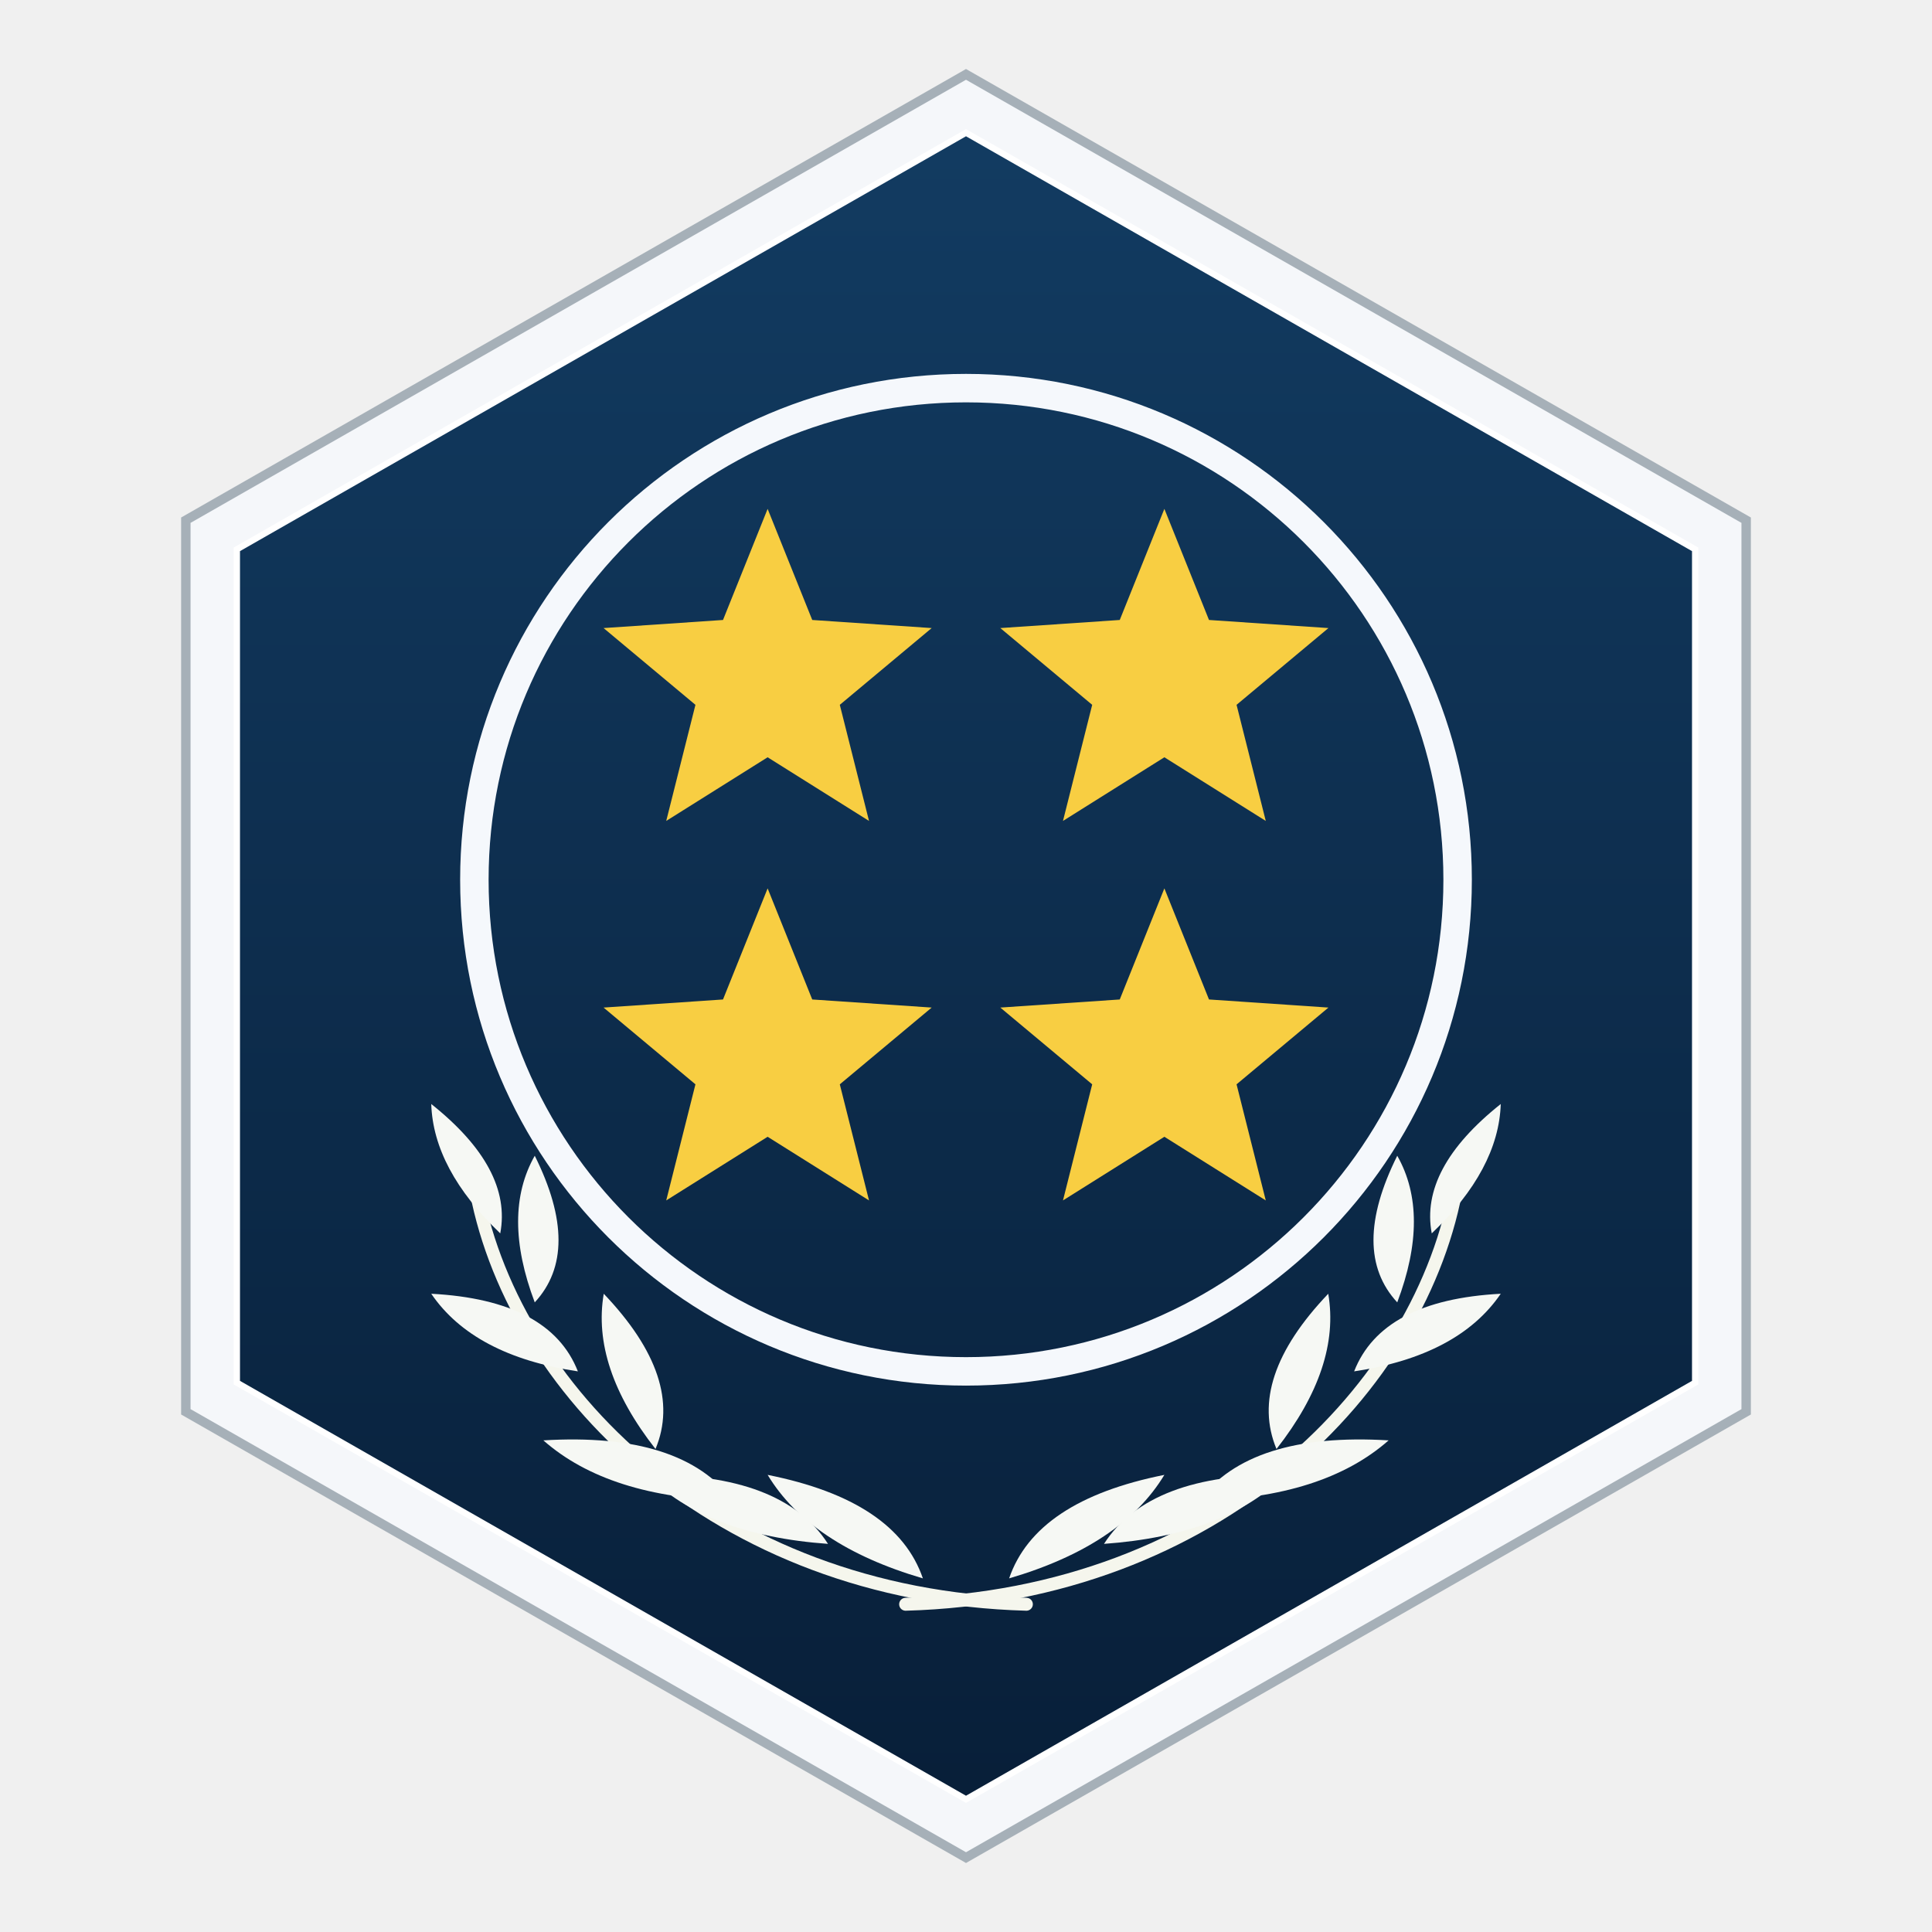
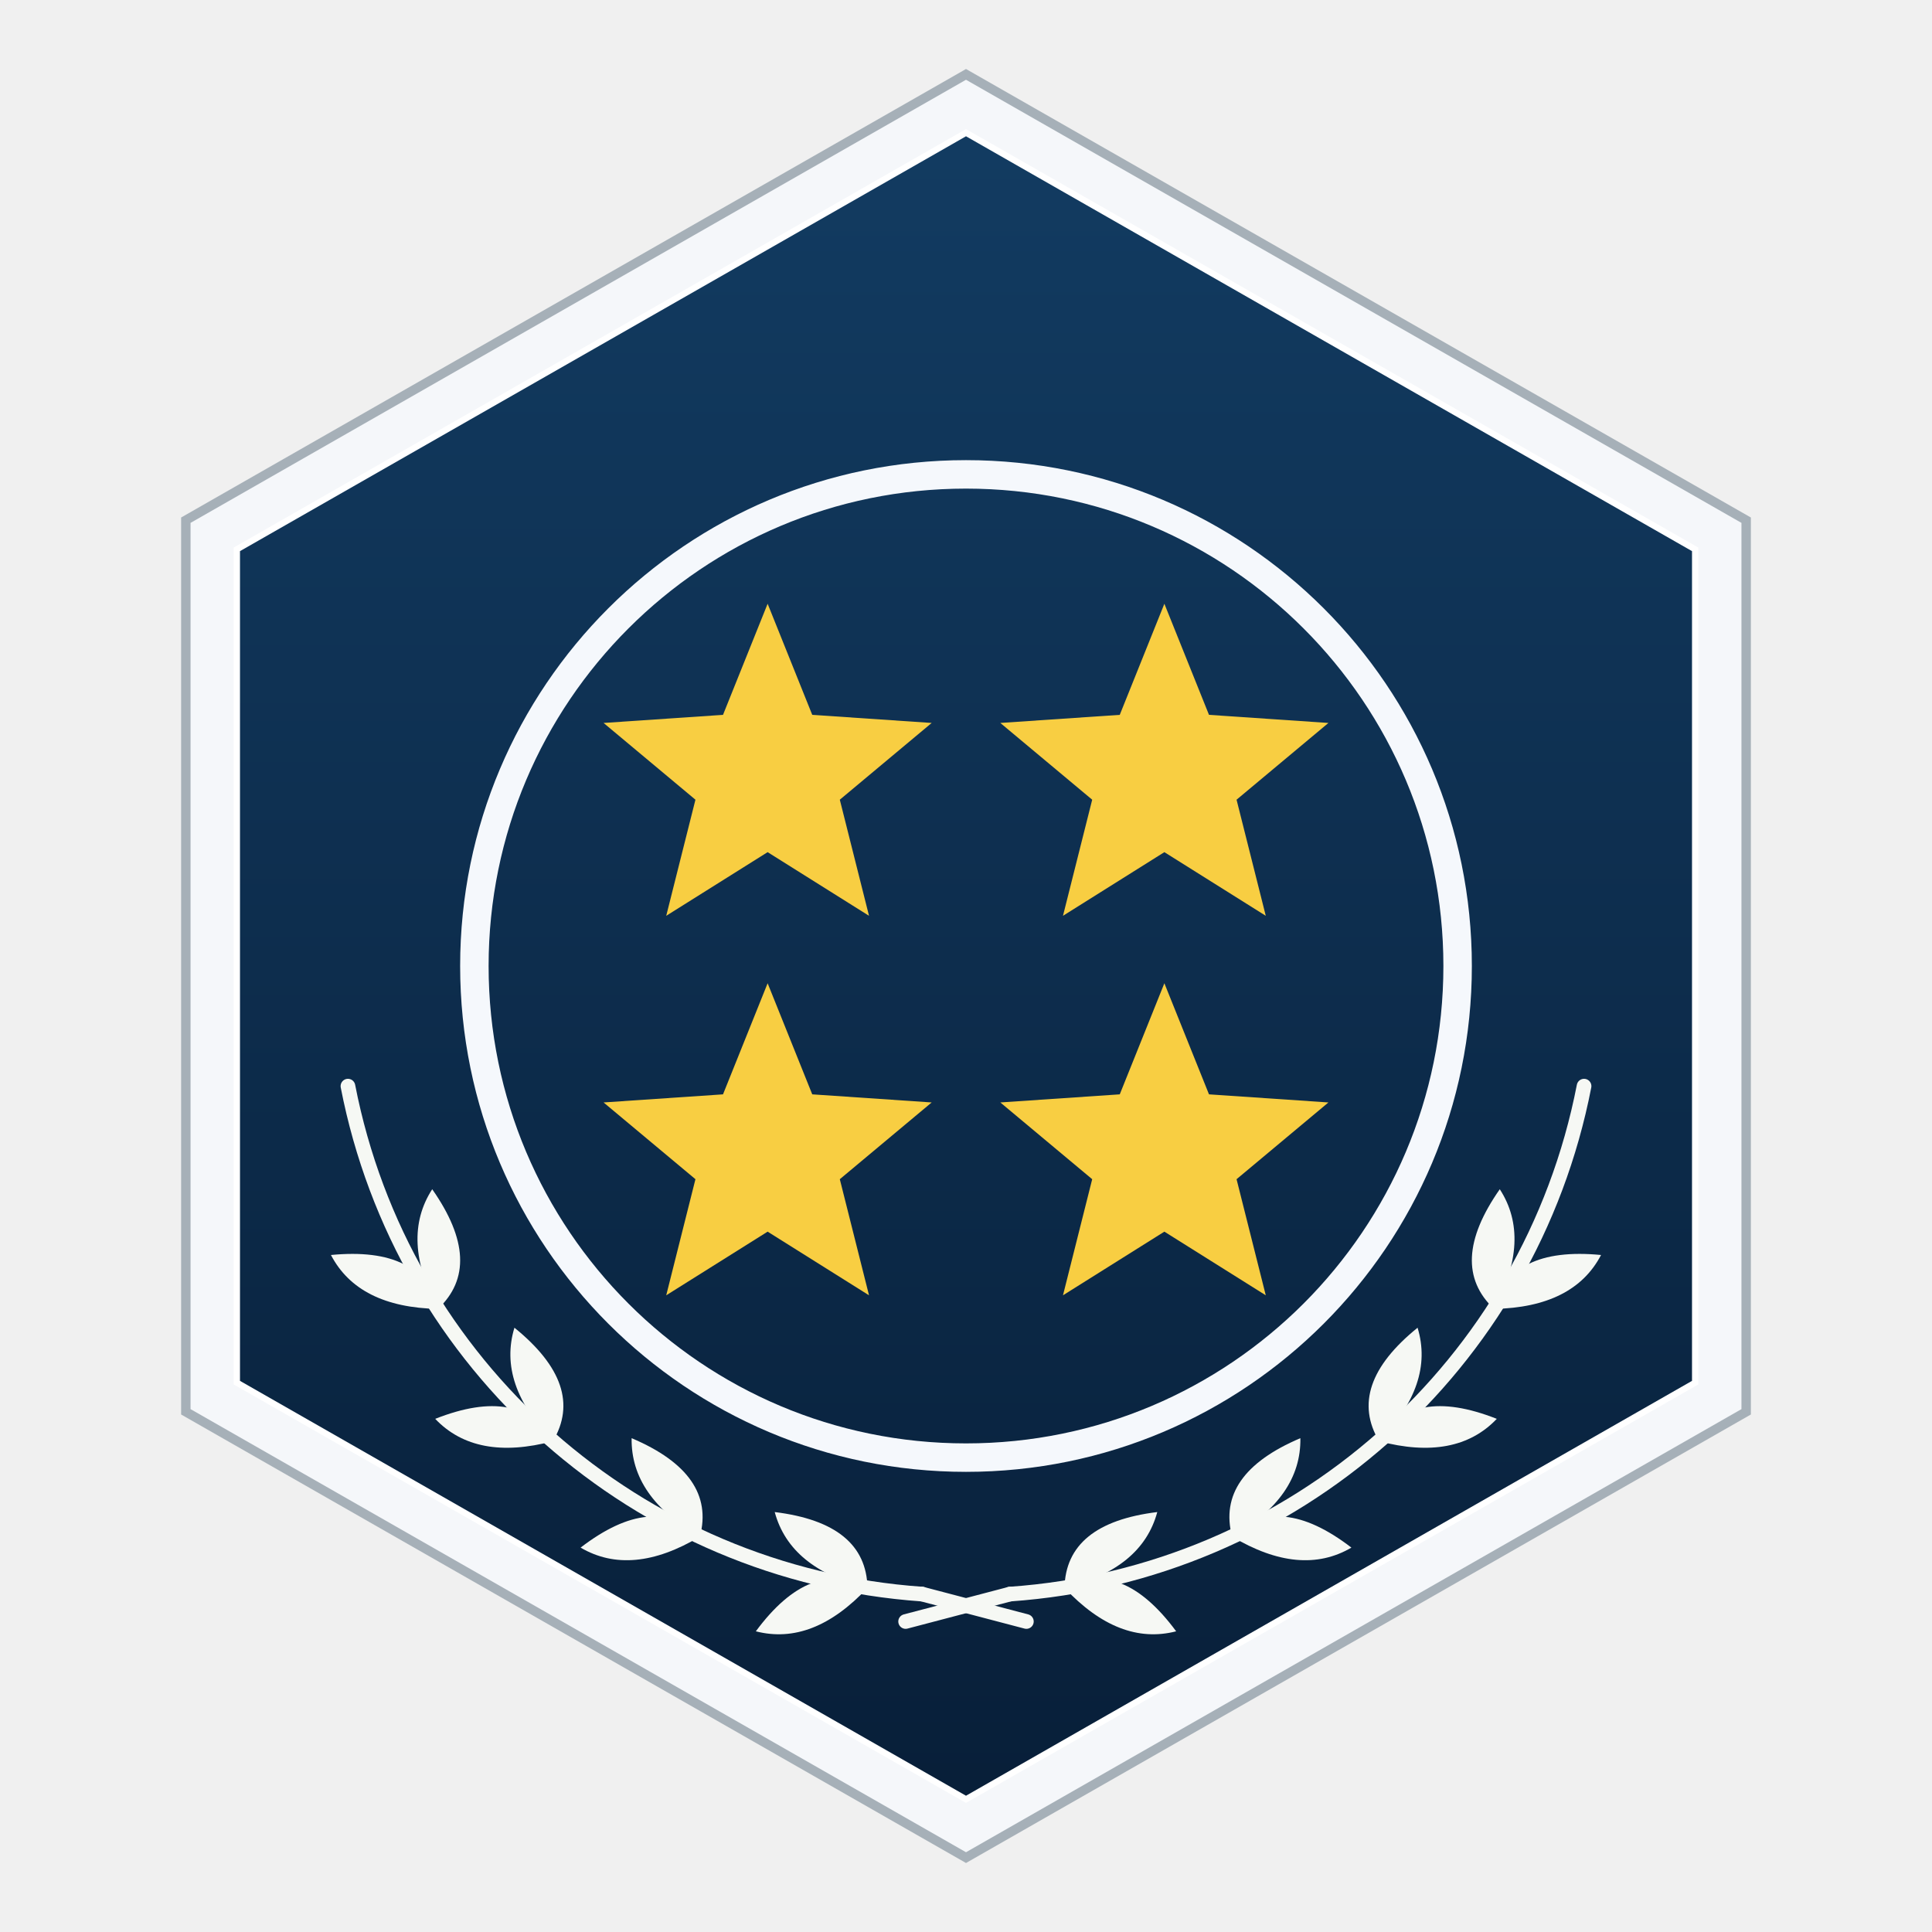
<svg xmlns="http://www.w3.org/2000/svg" viewBox="0 0 224 224" width="896" height="896">
  <defs>
    <linearGradient id="steel" x1="0" y1="0" x2="1" y2="1" gradientUnits="objectBoundingBox">
      <stop offset="0" stop-color="#fafcfd" />
      <stop offset=".28" stop-color="#b3bdc6" />
      <stop offset=".5" stop-color="#f4f7fa" />
      <stop offset=".72" stop-color="#8a959f" />
      <stop offset="1" stop-color="#dfe6ec" />
    </linearGradient>
    <linearGradient id="silverFace" x1="0" y1="0" x2="0.85" y2="1">
      <stop stop-color="#ffffff" />
      <stop offset=".48" stop-color="#e0e7ed" />
      <stop offset="1" stop-color="#a9b4bf" />
    </linearGradient>
    <linearGradient id="silverDark" x1="0" y1="0" x2="1" y2="1">
      <stop stop-color="#26313b" />
      <stop offset=".5" stop-color="#7e8a96" />
      <stop offset="1" stop-color="#1c252d" />
    </linearGradient>
    <linearGradient id="charcoal" x1="0" y1="0" x2="0" y2="1">
      <stop stop-color="#20252b" />
      <stop offset="1" stop-color="#0c1015" />
    </linearGradient>
    <linearGradient id="army" x1="0" y1="0" x2="0" y2="1">
      <stop stop-color="#355537" />
      <stop offset="1" stop-color="#1c3526" />
    </linearGradient>
    <linearGradient id="sapphire" x1="0" y1="0" x2="0" y2="1">
      <stop stop-color="#123b61" />
      <stop offset="1" stop-color="#081f39" />
    </linearGradient>
    <linearGradient id="ruby" x1="0" y1="0" x2="0" y2="1">
      <stop stop-color="#a72436" />
      <stop offset="1" stop-color="#700d21" />
    </linearGradient>
    <linearGradient id="obsidian" x1="0" y1="0" x2="0" y2="1">
      <stop stop-color="#1e2225" />
      <stop offset="1" stop-color="#070b0e" />
    </linearGradient>
    <linearGradient id="crimson" x1="0" y1="0" x2="0" y2="1">
      <stop stop-color="#aa1830" />
      <stop offset="1" stop-color="#5c091b" />
    </linearGradient>
    <linearGradient id="gold" x1="0" y1="0" x2=".8" y2="1">
      <stop stop-color="#fff0a7" />
      <stop offset=".35" stop-color="#f5d66d" />
      <stop offset=".7" stop-color="#dfaf3e" />
      <stop offset="1" stop-color="#b88124" />
    </linearGradient>
    <linearGradient id="supremeGold" x1="0" y1="0" x2="1" y2="1">
      <stop stop-color="#fff5b8" />
      <stop offset=".28" stop-color="#f8db75" />
      <stop offset=".6" stop-color="#eabd4b" />
      <stop offset="1" stop-color="#a7681c" />
    </linearGradient>
  </defs>
  <polygon points="112,8 203,60 203,164 112,216 21,164 21,60" fill="#a6b0b8" />
  <polygon points="112,9.248 201.908,60.624 201.908,163.376 112,214.752 22.092,163.376 22.092,60.624" fill="#f5f7fa" />
  <polygon points="112,14.968 196.903,63.484 196.903,160.516 112,209.032 27.097,160.516 27.097,63.484" fill="#ffffff" />
  <polygon points="112,15.8 196.175,63.9 196.175,160.1 112,208.2 27.825,160.1 27.825,63.9" fill="url(#sapphire)" />
-   <circle cx="112" cy="102" r="57" fill="none" stroke="#f5f8fc" stroke-width="3.3" />
-   <g>
-     <path d="M119 186 C83 185 59 161 55 137" fill="none" stroke="#f5f6ed" stroke-width="1.5" stroke-linecap="round" />
-     <path d="M107 183 Q103.917 173.974 89 171 Q93.948 179.178 107 183Z" fill="#f6f8f4" />
-     <path d="M96 179 Q90.715 170.78 75 171 Q81.955 177.994 96 179Z" fill="#f6f8f4" />
-     <path d="M85 174 Q79.059 166.023 63 167 Q70.569 173.669 85 174Z" fill="#f6f8f4" />
-     <path d="M76 168 Q79.402 159.866 70 150 Q68.548 158.484 76 168Z" fill="#f6f8f4" />
-     <path d="M67 159 Q63.764 150.724 50 150 Q54.9 157.188 67 159Z" fill="#f6f8f4" />
-     <path d="M62 151 Q67.51 145.05 62 134 Q58.143 140.8 62 151Z" fill="#f6f8f4" />
-     <path d="M58 143 Q59.422 135.498 50 128 Q50.245 135.576 58 143Z" fill="#f6f8f4" />
-   </g>
-   <g transform="translate(224 0) scale(-1 1)">
-     <path d="M119 186 C83 185 59 161 55 137" fill="none" stroke="#f5f6ed" stroke-width="1.5" stroke-linecap="round" />
-     <path d="M107 183 Q103.917 173.974 89 171 Q93.948 179.178 107 183Z" fill="#f6f8f4" />
-     <path d="M96 179 Q90.715 170.78 75 171 Q81.955 177.994 96 179Z" fill="#f6f8f4" />
-     <path d="M85 174 Q79.059 166.023 63 167 Q70.569 173.669 85 174Z" fill="#f6f8f4" />
-     <path d="M76 168 Q79.402 159.866 70 150 Q68.548 158.484 76 168Z" fill="#f6f8f4" />
-     <path d="M67 159 Q63.764 150.724 50 150 Q54.9 157.188 67 159Z" fill="#f6f8f4" />
-     <path d="M62 151 Q67.51 145.05 62 134 Q58.143 140.8 62 151Z" fill="#f6f8f4" />
-     <path d="M58 143 Q59.422 135.498 50 128 Q50.245 135.576 58 143Z" fill="#f6f8f4" />
+   <circle cx="112" cy="112" r="57" fill="none" data-officer-ring="field" stroke="#f5f8fc" stroke-width="3.3" />
+   <g data-laurel="lower">
+     <g>
+       <path d="M106.908,184.822 A73 73 0 0 1 40.341,125.929" fill="none" stroke="#f6f8f4" stroke-width="1.7" stroke-linecap="round" />
+       <path d="M100.58 184.101 Q100.422 176.611 89.823 175.31 Q91.601 181.916 100.58 184.101Z" fill="#f6f8f4" />
+       <path d="M100.58 184.101 Q93.982 180.552 87.633 189.138 Q94.258 190.842 100.58 184.101Z" fill="#f6f8f4" />
+       <path d="M81.149 178.16 Q83.062 170.917 73.232 166.745 Q73.12 173.585 81.149 178.16Z" fill="#f6f8f4" />
+       <path d="M81.149 178.16 Q75.785 172.93 67.315 179.433 Q73.214 182.897 81.149 178.16Z" fill="#f6f8f4" />
+       <path d="M64.108 167.094 Q67.943 160.658 59.644 153.938 Q57.651 160.483 64.108 167.094Z" fill="#f6f8f4" />
+       <path d="M64.108 167.094 Q60.393 160.587 50.459 164.504 Q55.175 169.46 64.108 167.094Z" fill="#f6f8f4" />
+       <path d="M50.777 151.759 Q56.238 146.629 50.112 137.882 Q46.393 143.624 50.777 151.759Z" fill="#f6f8f4" />
+       <path d="M50.777 151.759 Q49 144.48 38.371 145.507 Q41.538 151.571 50.777 151.759Z" fill="#f6f8f4" />
+       <path d="M106.908,184.822 L119 188" fill="none" stroke="#f6f8f4" stroke-width="1.7" stroke-linecap="round" />
+     </g>
+     <g transform="translate(224 0) scale(-1 1)">
+       <path d="M106.908,184.822 A73 73 0 0 1 40.341,125.929" fill="none" stroke="#f6f8f4" stroke-width="1.7" stroke-linecap="round" />
+       <path d="M100.58 184.101 Q100.422 176.611 89.823 175.31 Q91.601 181.916 100.58 184.101Z" fill="#f6f8f4" />
+       <path d="M100.58 184.101 Q93.982 180.552 87.633 189.138 Q94.258 190.842 100.58 184.101Z" fill="#f6f8f4" />
+       <path d="M81.149 178.16 Q83.062 170.917 73.232 166.745 Q73.12 173.585 81.149 178.16Z" fill="#f6f8f4" />
+       <path d="M81.149 178.16 Q75.785 172.93 67.315 179.433 Q73.214 182.897 81.149 178.16Z" fill="#f6f8f4" />
+       <path d="M64.108 167.094 Q67.943 160.658 59.644 153.938 Q57.651 160.483 64.108 167.094Z" fill="#f6f8f4" />
+       <path d="M64.108 167.094 Q60.393 160.587 50.459 164.504 Q55.175 169.46 64.108 167.094Z" fill="#f6f8f4" />
+       <path d="M50.777 151.759 Q56.238 146.629 50.112 137.882 Q46.393 143.624 50.777 151.759Z" fill="#f6f8f4" />
+       <path d="M50.777 151.759 Q49 144.48 38.371 145.507 Q41.538 151.571 50.777 151.759Z" fill="#f6f8f4" />
+       <path d="M106.908,184.822 L119 188" fill="none" stroke="#f6f8f4" stroke-width="1.7" stroke-linecap="round" />
+     </g>
  </g>
  <g data-star-count="4" data-star-radius="20">
-     <polygon points="89,59 94.173,71.881 108.021,72.82 97.369,81.719 100.756,95.18 89,87.8 77.244,95.18 80.631,81.719 69.979,72.82 83.827,71.881" fill="#f8ce42" data-star-style="flat" />
-     <polygon points="135,59 140.173,71.881 154.021,72.82 143.369,81.719 146.756,95.18 135,87.8 123.244,95.18 126.631,81.719 115.979,72.82 129.827,71.881" fill="#f8ce42" data-star-style="flat" />
-     <polygon points="89,103 94.173,115.881 108.021,116.82 97.369,125.719 100.756,139.18 89,131.8 77.244,139.18 80.631,125.719 69.979,116.82 83.827,115.881" fill="#f8ce42" data-star-style="flat" />
-     <polygon points="135,103 140.173,115.881 154.021,116.82 143.369,125.719 146.756,139.18 135,131.8 123.244,139.18 126.631,125.719 115.979,116.82 129.827,115.881" fill="#f8ce42" data-star-style="flat" />
+     <polygon points="89,70 94.173,82.881 108.021,83.82 97.369,92.719 100.756,106.18 89,98.8 77.244,106.18 80.631,92.719 69.979,83.82 83.827,82.881" fill="#f8ce42" data-star-style="flat" />
+     <polygon points="135,70 140.173,82.881 154.021,83.82 143.369,92.719 146.756,106.18 135,98.8 123.244,106.18 126.631,92.719 115.979,83.82 129.827,82.881" fill="#f8ce42" data-star-style="flat" />
+     <polygon points="89,114 94.173,126.881 108.021,127.82 97.369,136.719 100.756,150.18 89,142.8 77.244,150.18 80.631,136.719 69.979,127.82 83.827,126.881" fill="#f8ce42" data-star-style="flat" />
+     <polygon points="135,114 140.173,126.881 154.021,127.82 143.369,136.719 146.756,150.18 135,142.8 123.244,150.18 126.631,136.719 115.979,127.82 129.827,126.881" fill="#f8ce42" data-star-style="flat" />
  </g>
</svg>
